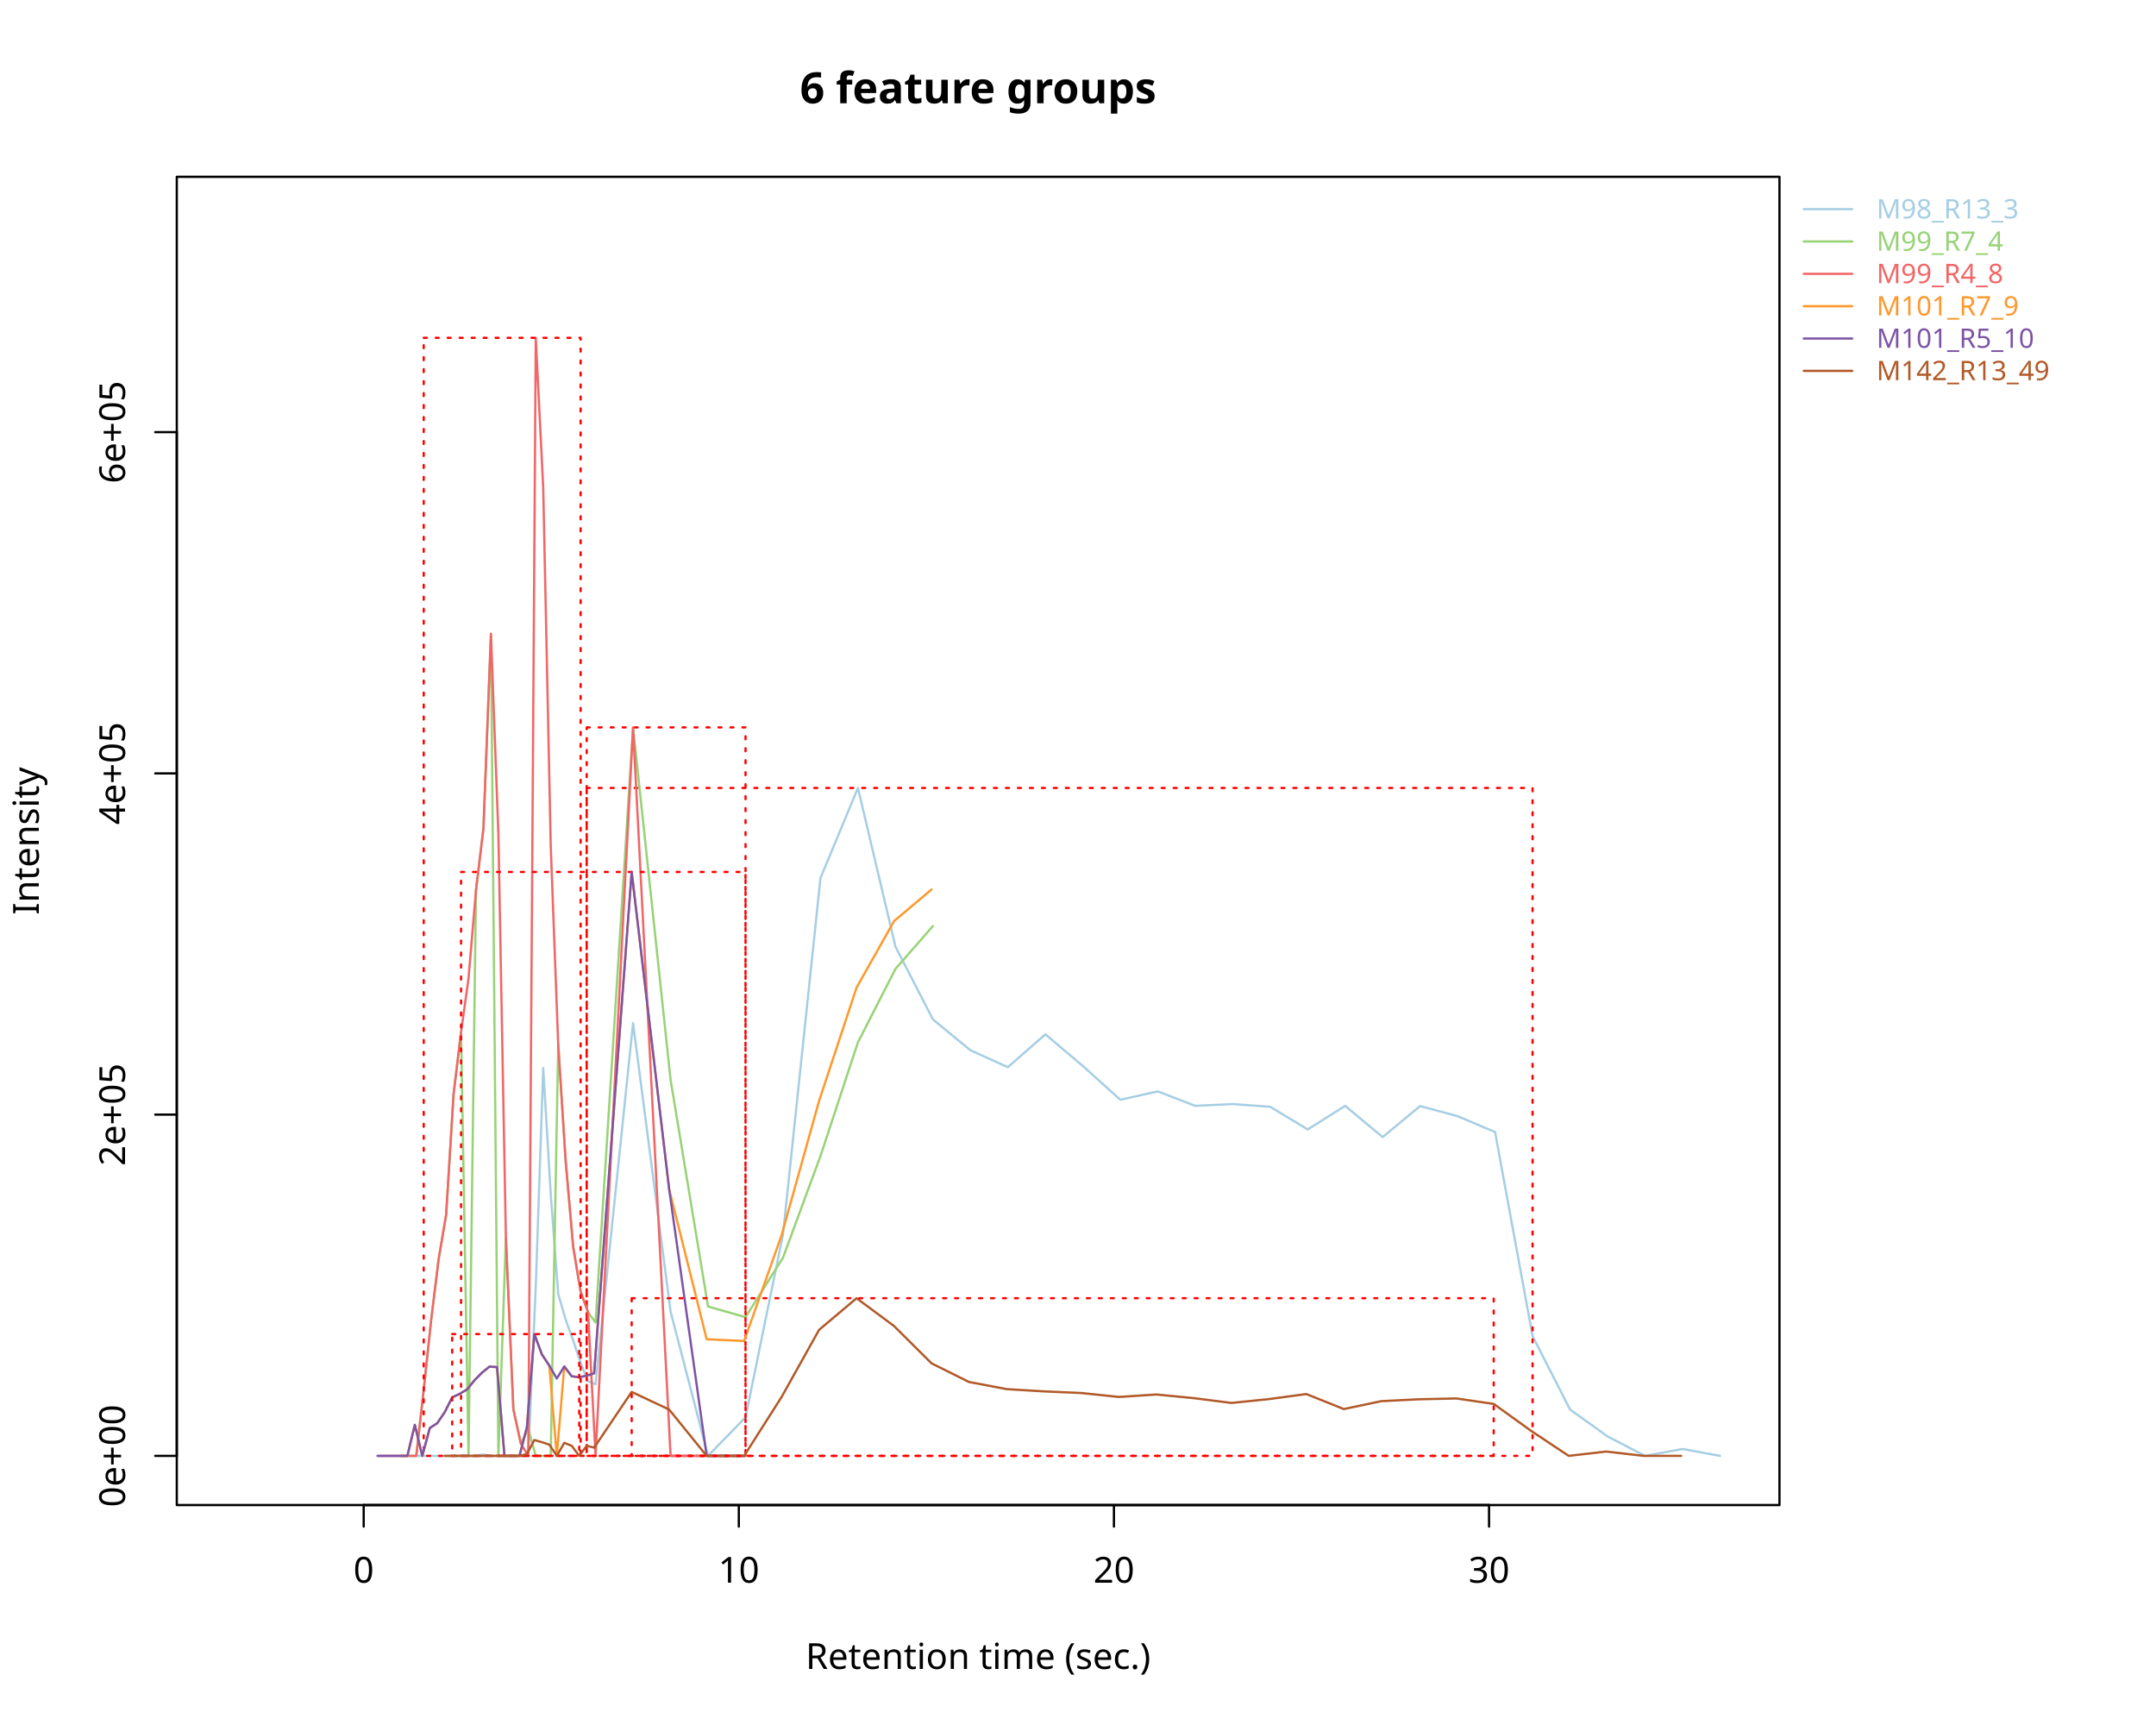
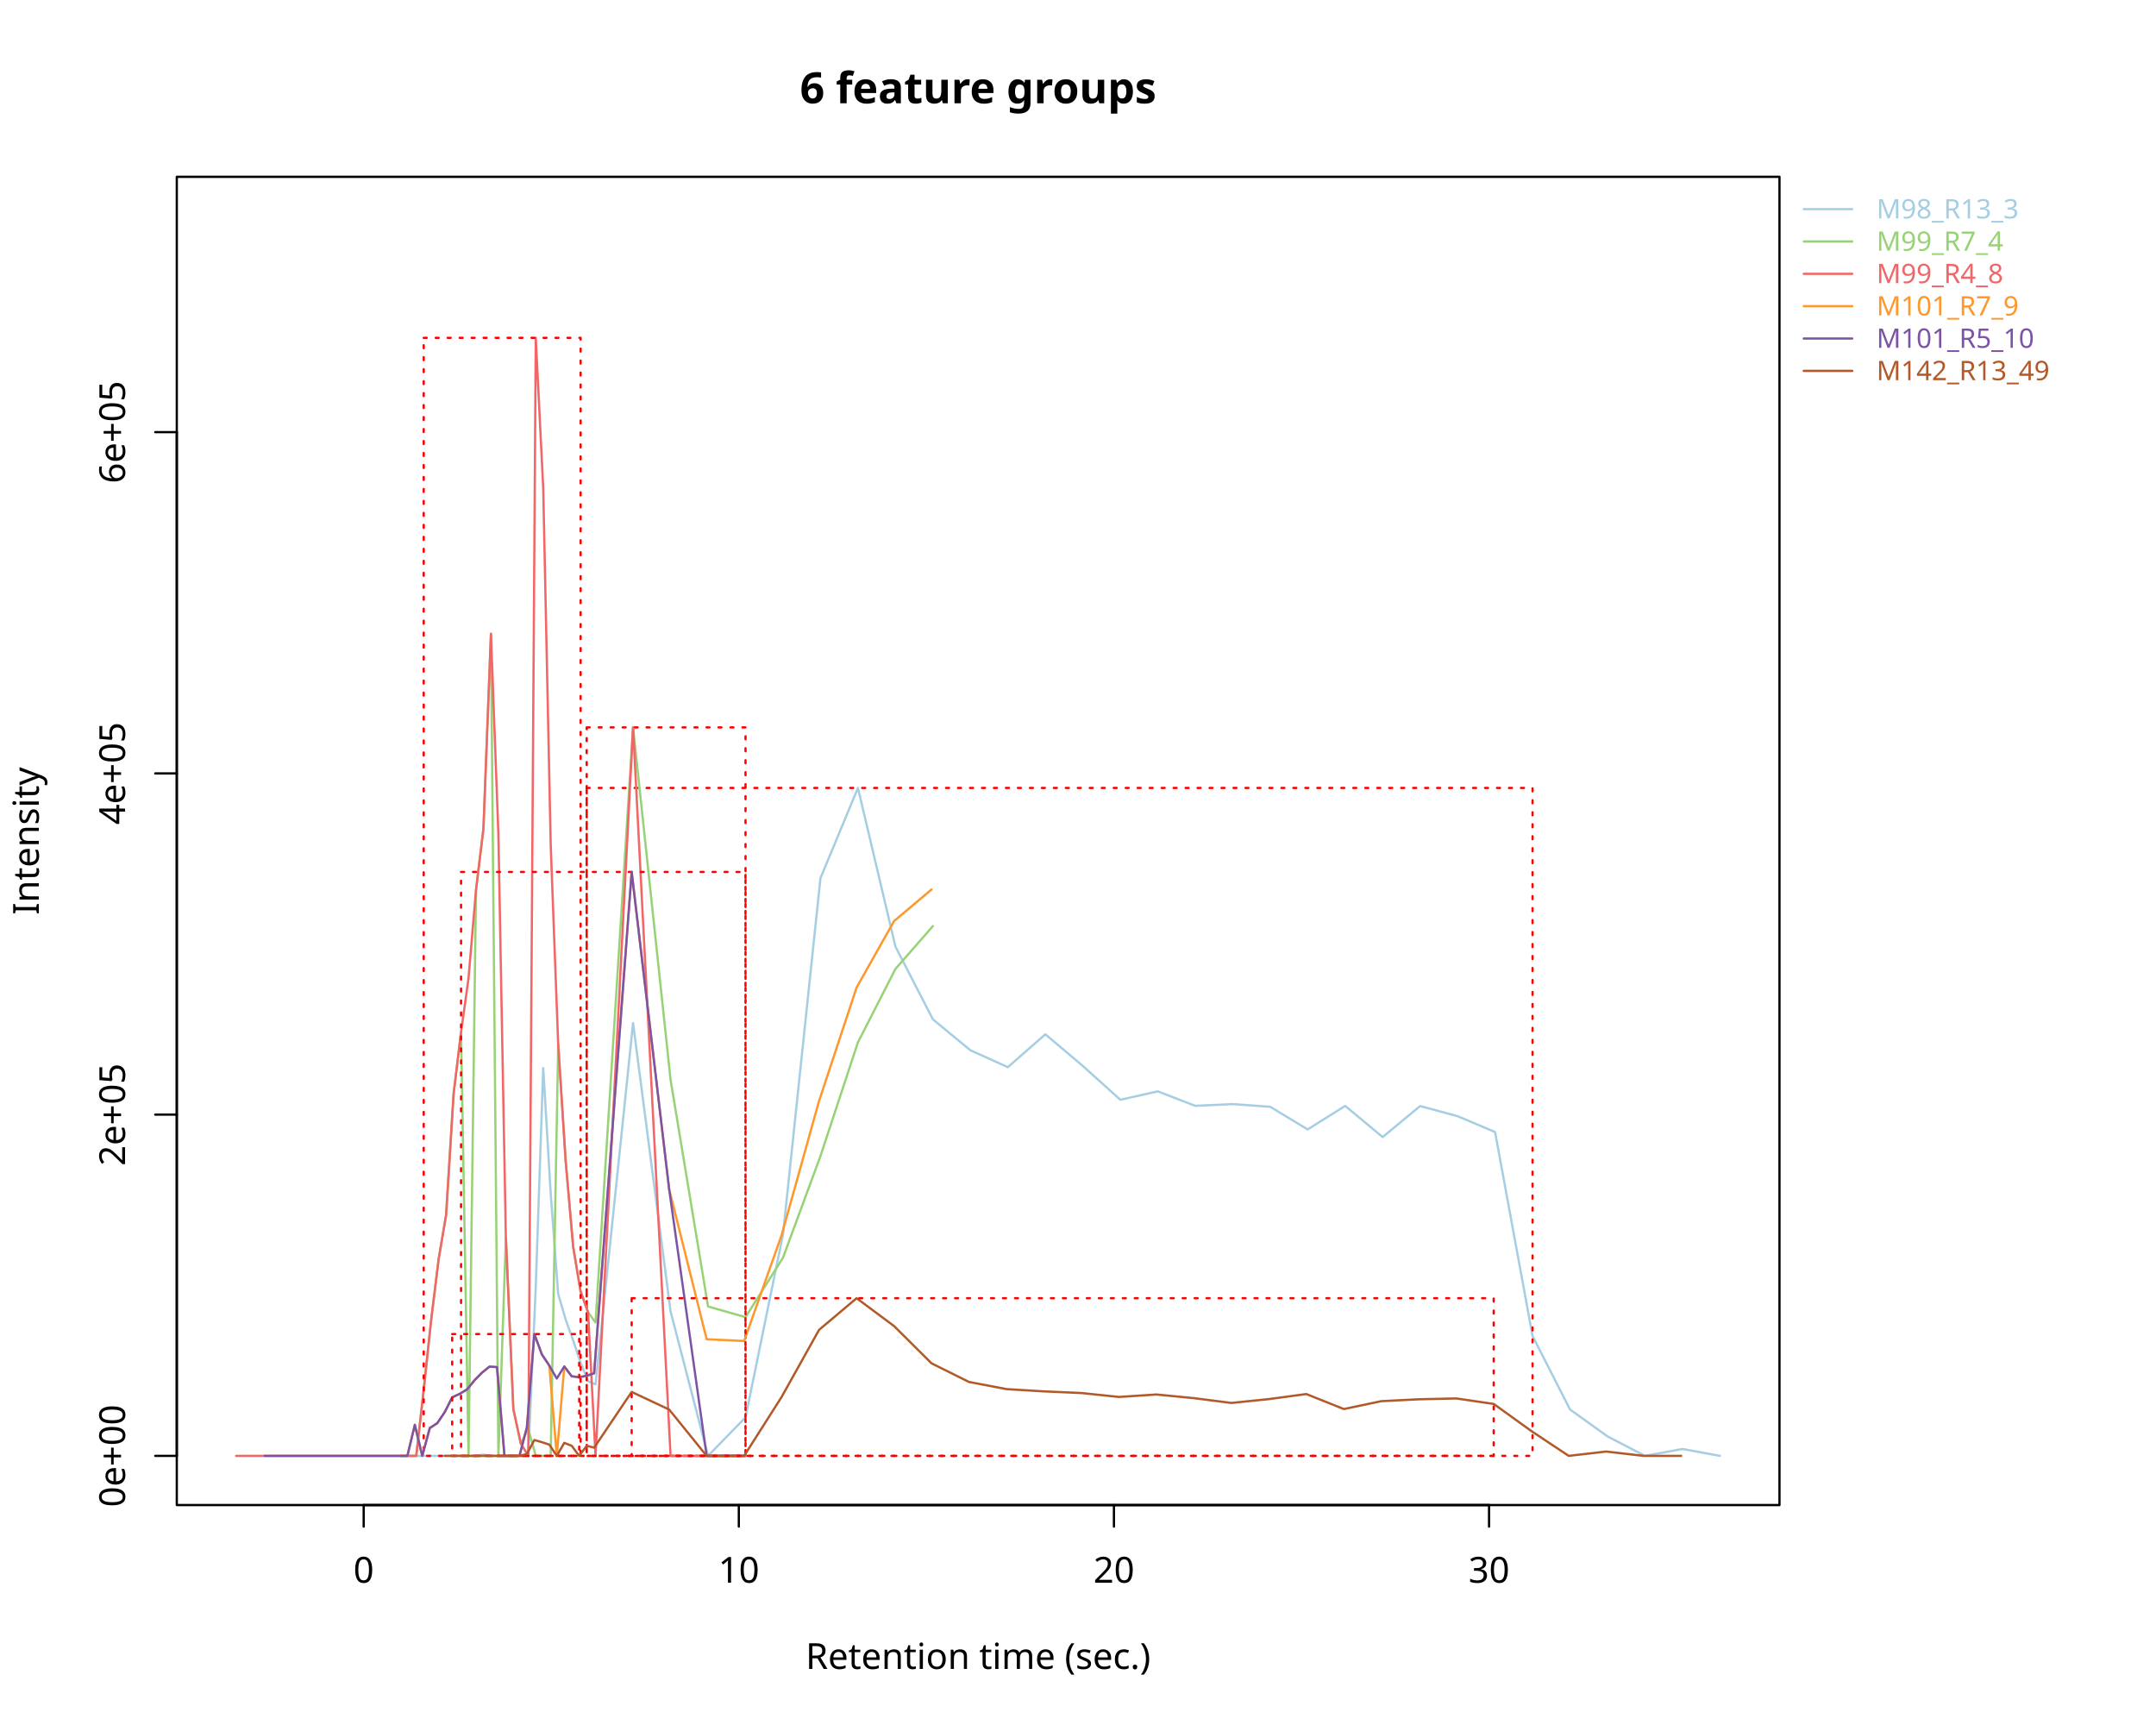
<svg xmlns="http://www.w3.org/2000/svg" class="svglite" data-engine-version="2.0" width="720.00pt" height="576.00pt" viewBox="0 0 720.00 576.00">
  <defs>
    <style type="text/css">
    .svglite line, .svglite polyline, .svglite polygon, .svglite path, .svglite rect, .svglite circle {
      fill: none;
      stroke: #000000;
      stroke-linecap: round;
      stroke-linejoin: round;
      stroke-miterlimit: 10.00;
    }
  </style>
  </defs>
  <rect width="100%" height="100%" style="stroke: none; fill: #FFFFFF;" />
  <defs>
    <clipPath id="cpMC4wMHw3MjAuMDB8MC4wMHw1NzYuMDA=">
      <rect x="0.00" y="0.00" width="720.00" height="576.00" />
    </clipPath>
  </defs>
  <g clip-path="url(#cpMC4wMHw3MjAuMDB8MC4wMHw1NzYuMDA=)">
    <line x1="121.45" y1="502.56" x2="497.27" y2="502.56" style="stroke-width: 0.75;" />
    <line x1="121.45" y1="502.56" x2="121.45" y2="509.76" style="stroke-width: 0.75;" />
    <line x1="246.73" y1="502.56" x2="246.73" y2="509.76" style="stroke-width: 0.75;" />
    <line x1="372.00" y1="502.56" x2="372.00" y2="509.76" style="stroke-width: 0.75;" />
    <line x1="497.27" y1="502.56" x2="497.27" y2="509.76" style="stroke-width: 0.75;" />
    <text x="121.45" y="528.48" text-anchor="middle" style="font-size: 12.00px; font-family: sans;" textLength="6.67px" lengthAdjust="spacingAndGlyphs">0</text>
    <text x="246.73" y="528.48" text-anchor="middle" style="font-size: 12.00px; font-family: sans;" textLength="13.35px" lengthAdjust="spacingAndGlyphs">10</text>
    <text x="372.00" y="528.48" text-anchor="middle" style="font-size: 12.00px; font-family: sans;" textLength="13.35px" lengthAdjust="spacingAndGlyphs">20</text>
    <text x="497.27" y="528.48" text-anchor="middle" style="font-size: 12.00px; font-family: sans;" textLength="13.35px" lengthAdjust="spacingAndGlyphs">30</text>
    <line x1="59.04" y1="486.13" x2="59.04" y2="144.30" style="stroke-width: 0.75;" />
    <line x1="59.04" y1="486.13" x2="51.84" y2="486.13" style="stroke-width: 0.75;" />
    <line x1="59.04" y1="372.19" x2="51.84" y2="372.19" style="stroke-width: 0.75;" />
    <line x1="59.04" y1="258.25" x2="51.84" y2="258.25" style="stroke-width: 0.75;" />
    <line x1="59.04" y1="144.30" x2="51.84" y2="144.30" style="stroke-width: 0.75;" />
    <text transform="translate(41.76,486.13) rotate(-90)" text-anchor="middle" style="font-size: 12.00px; font-family: sans;" textLength="33.71px" lengthAdjust="spacingAndGlyphs">0e+00</text>
    <text transform="translate(41.76,372.19) rotate(-90)" text-anchor="middle" style="font-size: 12.00px; font-family: sans;" textLength="33.71px" lengthAdjust="spacingAndGlyphs">2e+05</text>
    <text transform="translate(41.76,258.25) rotate(-90)" text-anchor="middle" style="font-size: 12.00px; font-family: sans;" textLength="33.71px" lengthAdjust="spacingAndGlyphs">4e+05</text>
    <text transform="translate(41.76,144.30) rotate(-90)" text-anchor="middle" style="font-size: 12.00px; font-family: sans;" textLength="33.71px" lengthAdjust="spacingAndGlyphs">6e+05</text>
    <polygon points="59.04,502.56 594.26,502.56 594.26,59.04 59.04,59.04 " style="stroke-width: 0.75; fill: none;" />
  </g>
  <defs>
    <clipPath id="cpMC4wMHw2MjQuNTB8MC4wMHw1NzYuMDA=">
      <rect x="0.00" y="0.00" width="624.50" height="576.00" />
    </clipPath>
  </defs>
  <g clip-path="url(#cpMC4wMHw2MjQuNTB8MC4wMHw1NzYuMDA=)">
    <text x="326.65" y="34.48" text-anchor="middle" style="font-size: 14.40px; font-weight: bold; font-family: sans;" textLength="104.88px" lengthAdjust="spacingAndGlyphs">6 feature groups</text>
    <text x="326.65" y="557.28" text-anchor="middle" style="font-size: 12.00px; font-family: sans;" textLength="110.72px" lengthAdjust="spacingAndGlyphs">Retention time (sec.)</text>
    <text transform="translate(12.96,280.80) rotate(-90)" text-anchor="middle" style="font-size: 12.00px; font-family: sans;" textLength="44.70px" lengthAdjust="spacingAndGlyphs">Intensity</text>
  </g>
  <defs>
    <clipPath id="cpNTkuMDR8NTk0LjI2fDU5LjA0fDUwMi41Ng==">
      <rect x="59.04" y="59.04" width="535.22" height="443.52" />
    </clipPath>
  </defs>
  <g clip-path="url(#cpNTkuMDR8NTk0LjI2fDU5LjA0fDUwMi41Ng==)">
    <polyline points="134.01,486.13 158.96,486.13 161.45,485.69 163.95,486.13 176.42,486.13 178.92,429.57 181.41,356.63 183.91,398.61 186.41,432.07 188.90,440.60 191.41,447.58 193.90,455.04 196.39,461.19 198.88,462.26 211.41,341.62 223.94,437.91 236.45,486.13 248.97,473.28 261.48,412.21 274.00,293.20 286.51,263.10 299.04,316.09 311.54,340.38 324.07,350.70 336.58,356.34 349.10,345.37 361.61,355.94 374.13,367.22 386.64,364.42 399.15,369.25 411.67,368.67 424.18,369.57 436.70,377.13 449.22,369.27 461.74,379.68 474.25,369.33 486.77,372.71 499.28,378.00 511.80,446.10 524.31,470.65 536.83,479.63 549.34,486.13 561.87,483.84 574.38,486.13 " style="stroke-width: 0.75; stroke: #A6CEE3;" />
    <rect x="195.93" y="263.10" width="315.87" height="223.03" style="stroke-width: 0.75; stroke: #FF0000; stroke-dasharray: 1.00,3.00;" />
    <polyline points="134.01,486.13 139.01,486.13 141.50,464.09 143.99,440.74 146.48,420.48 148.98,405.69 151.48,365.28 153.97,344.68 156.47,486.13 158.96,297.19 161.45,276.66 163.95,211.64 166.44,486.13 168.94,413.28 171.44,470.55 173.93,482.02 176.42,477.11 178.92,486.13 183.91,486.13 186.41,348.70 188.90,387.63 191.41,416.31 193.90,431.28 196.39,438.19 198.88,441.61 211.41,242.89 223.94,360.54 236.45,436.25 248.97,439.82 261.48,419.97 274.00,386.01 286.51,348.05 299.04,323.53 311.54,309.24 " style="stroke-width: 0.75; stroke: #98D277;" />
    <rect x="195.93" y="242.89" width="53.04" height="243.25" style="stroke-width: 0.75; stroke: #FF0000; stroke-dasharray: 1.00,3.00;" />
-     <polyline points="126.53,486.13 139.01,486.13 141.50,464.09 143.99,440.74 146.48,420.48 148.98,405.69 151.48,365.28 153.97,344.68 156.47,326.62 158.96,297.19 161.45,276.66 163.95,211.64 166.44,278.61 168.94,413.28 171.44,470.55 173.93,482.02 176.42,486.13 178.92,112.80 181.41,162.92 183.91,282.15 186.41,348.70 188.90,387.63 191.41,416.31 193.90,431.28 196.39,438.19 198.88,486.13 211.41,242.89 223.94,486.13 248.97,486.13 " style="stroke-width: 0.75; stroke: #F16667;" />
+     <polyline points="78.86,486.13 117.95,486.13 126.53,486.13 139.01,486.13 141.50,464.09 143.99,440.74 146.48,420.48 148.98,405.69 151.48,365.28 153.97,344.68 156.47,326.62 158.96,297.19 161.45,276.66 163.95,211.64 166.44,278.61 168.94,413.28 171.44,470.55 173.93,482.02 176.42,486.13 178.92,112.80 181.41,162.92 183.91,282.15 186.41,348.70 188.90,387.63 191.41,416.31 193.90,431.28 196.39,438.19 198.88,486.13 211.41,242.89 223.94,486.13 248.97,486.13 " style="stroke-width: 0.75; stroke: #F16667;" />
    <rect x="141.50" y="112.80" width="52.40" height="373.33" style="stroke-width: 0.75; stroke: #FF0000; stroke-dasharray: 1.00,3.00;" />
    <polyline points="133.54,486.13 136.04,486.13 138.53,475.78 141.02,486.13 143.53,476.84 146.02,475.22 148.51,471.55 151.01,466.60 153.50,465.43 156.00,463.93 158.50,460.84 160.99,458.33 163.48,456.32 165.98,456.50 168.47,486.13 173.47,486.13 175.96,476.60 178.45,445.46 180.96,452.25 183.45,456.00 185.94,486.13 188.44,456.28 190.93,459.57 193.42,459.86 195.93,459.38 198.42,458.56 210.95,291.16 223.46,397.04 235.99,447.19 248.50,447.78 261.02,412.43 273.53,367.61 286.06,329.75 298.57,307.56 311.09,297.00 " style="stroke-width: 0.75; stroke: #FE982C;" />
    <rect x="153.97" y="291.16" width="94.99" height="194.97" style="stroke-width: 0.75; stroke: #FF0000; stroke-dasharray: 1.00,3.00;" />
-     <polyline points="126.05,486.13 136.04,486.13 138.53,475.78 141.02,486.13 143.53,476.84 146.02,475.22 148.51,471.55 151.01,466.60 153.50,465.43 156.00,463.93 158.50,460.84 160.99,458.33 163.48,456.32 165.98,456.50 168.47,486.13 173.47,486.13 175.96,476.60 178.45,445.46 180.96,452.25 183.45,456.00 185.94,460.31 188.44,456.28 190.93,459.57 193.42,459.86 195.93,459.38 198.42,458.56 210.95,291.16 223.46,397.04 235.99,486.13 248.50,486.13 " style="stroke-width: 0.75; stroke: #7D54A5;" />
+     <polyline points="88.37,486.13 117.52,486.13 126.05,486.13 136.04,486.13 138.53,475.78 141.02,486.13 143.53,476.84 146.02,475.22 148.51,471.55 151.01,466.60 153.50,465.43 156.00,463.93 158.50,460.84 160.99,458.33 163.48,456.32 165.98,456.50 168.47,486.13 173.47,486.13 175.96,476.60 178.45,445.46 180.96,452.25 183.45,456.00 185.94,460.31 188.44,456.28 190.93,459.57 193.42,459.86 195.93,459.38 198.42,458.56 210.95,291.16 223.46,397.04 235.99,486.13 248.50,486.13 " style="stroke-width: 0.75; stroke: #7D54A5;" />
    <rect x="151.01" y="445.46" width="42.42" height="40.68" style="stroke-width: 0.75; stroke: #FF0000; stroke-dasharray: 1.00,3.00;" />
    <polyline points="148.51,486.13 173.47,486.13 175.96,485.51 178.45,480.84 180.96,481.56 183.45,482.38 185.94,486.13 188.44,481.79 190.93,482.78 193.42,486.13 195.93,482.77 198.42,483.38 210.95,464.78 223.46,470.66 235.99,486.13 248.50,486.13 261.02,466.46 273.53,444.05 286.06,433.49 298.57,442.79 311.09,455.24 323.60,461.46 336.13,463.84 348.65,464.60 361.16,465.15 373.67,466.46 386.19,465.64 398.70,466.86 411.22,468.46 423.73,467.18 436.25,465.49 448.77,470.50 461.29,467.87 473.80,467.24 486.32,466.96 498.83,468.79 511.35,477.81 523.87,486.13 536.39,484.69 548.90,486.13 561.42,486.13 " style="stroke-width: 0.75; stroke: #B15928;" />
    <rect x="210.95" y="433.49" width="287.88" height="52.64" style="stroke-width: 0.75; stroke: #FF0000; stroke-dasharray: 1.00,3.00;" />
  </g>
  <g clip-path="url(#cpMC4wMHw3MjAuMDB8MC4wMHw1NzYuMDA=)">
    <line x1="602.36" y1="69.84" x2="618.56" y2="69.84" style="stroke-width: 0.75; stroke: #A6CEE3;" />
    <line x1="602.36" y1="80.64" x2="618.56" y2="80.64" style="stroke-width: 0.75; stroke: #98D277;" />
    <line x1="602.36" y1="91.44" x2="618.56" y2="91.44" style="stroke-width: 0.75; stroke: #F16667;" />
    <line x1="602.36" y1="102.24" x2="618.56" y2="102.24" style="stroke-width: 0.75; stroke: #FE982C;" />
    <line x1="602.36" y1="113.04" x2="618.56" y2="113.04" style="stroke-width: 0.75; stroke: #7D54A5;" />
    <line x1="602.36" y1="123.84" x2="618.56" y2="123.84" style="stroke-width: 0.75; stroke: #B15928;" />
    <text x="626.66" y="72.94" style="font-size: 9.00px; fill: #A6CEE3; font-family: sans;" textLength="49.04px" lengthAdjust="spacingAndGlyphs">M98_R13_3</text>
    <text x="626.66" y="83.74" style="font-size: 9.00px; fill: #98D277; font-family: sans;" textLength="44.04px" lengthAdjust="spacingAndGlyphs">M99_R7_4</text>
    <text x="626.66" y="94.54" style="font-size: 9.00px; fill: #F16667; font-family: sans;" textLength="44.04px" lengthAdjust="spacingAndGlyphs">M99_R4_8</text>
    <text x="626.66" y="105.34" style="font-size: 9.00px; fill: #FE982C; font-family: sans;" textLength="49.04px" lengthAdjust="spacingAndGlyphs">M101_R7_9</text>
    <text x="626.66" y="116.14" style="font-size: 9.00px; fill: #7D54A5; font-family: sans;" textLength="54.05px" lengthAdjust="spacingAndGlyphs">M101_R5_10</text>
    <text x="626.66" y="126.94" style="font-size: 9.00px; fill: #B15928; font-family: sans;" textLength="59.05px" lengthAdjust="spacingAndGlyphs">M142_R13_49</text>
  </g>
</svg>
